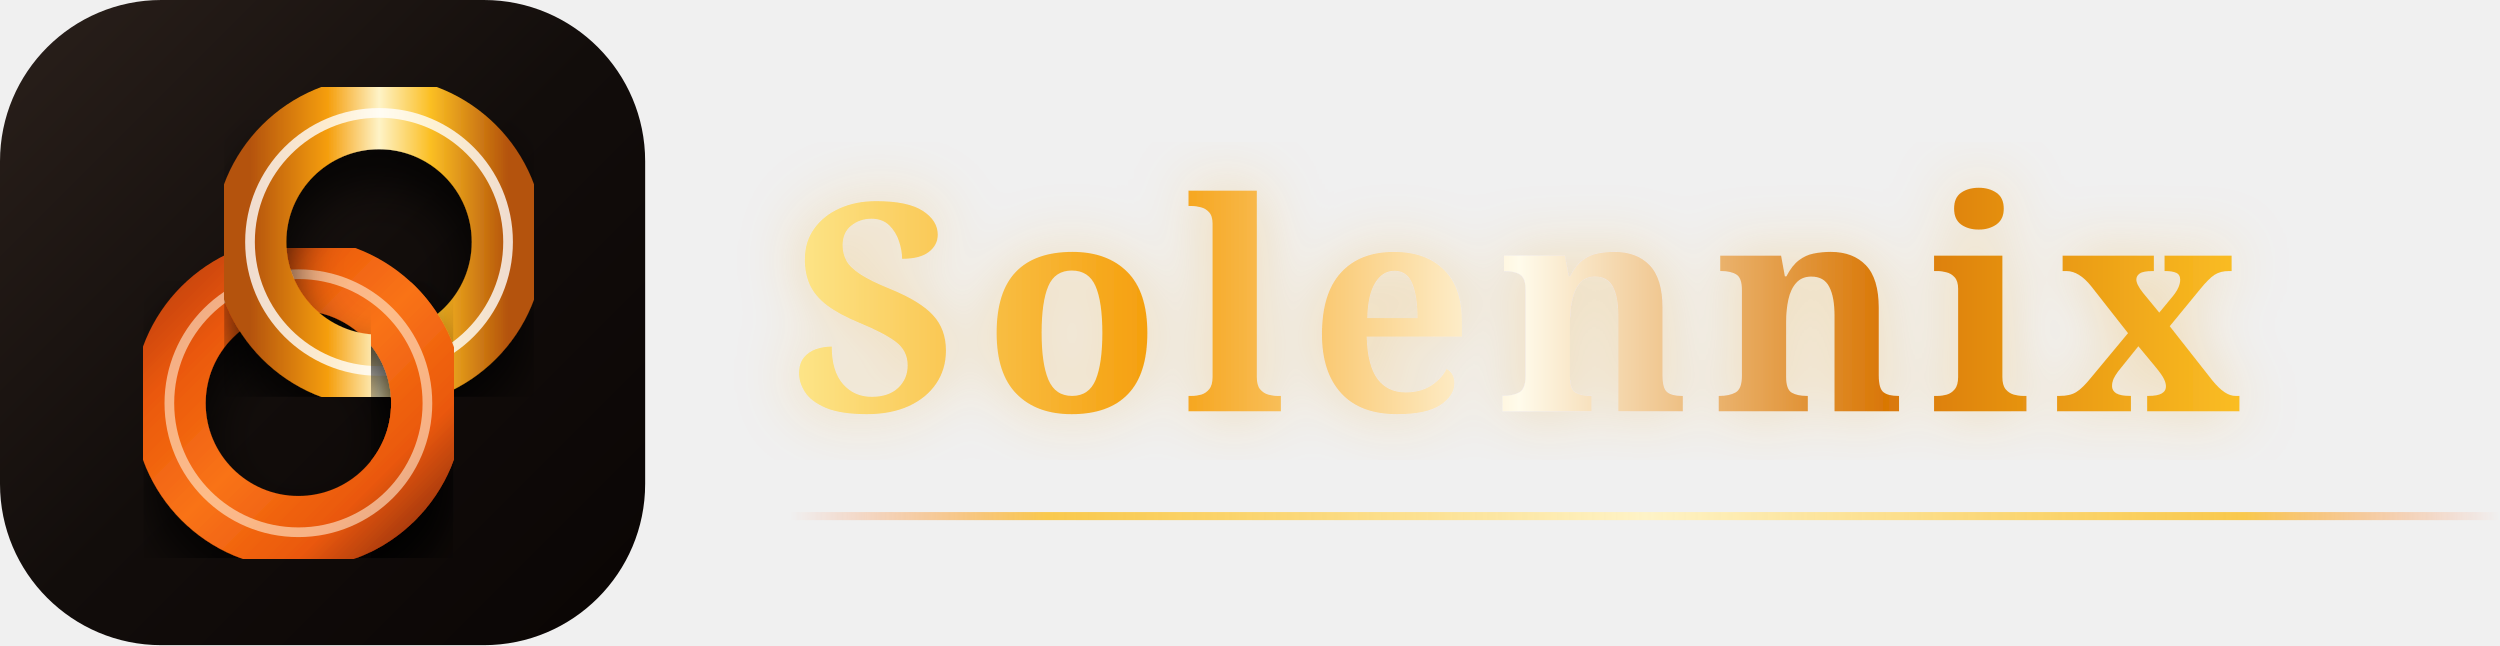
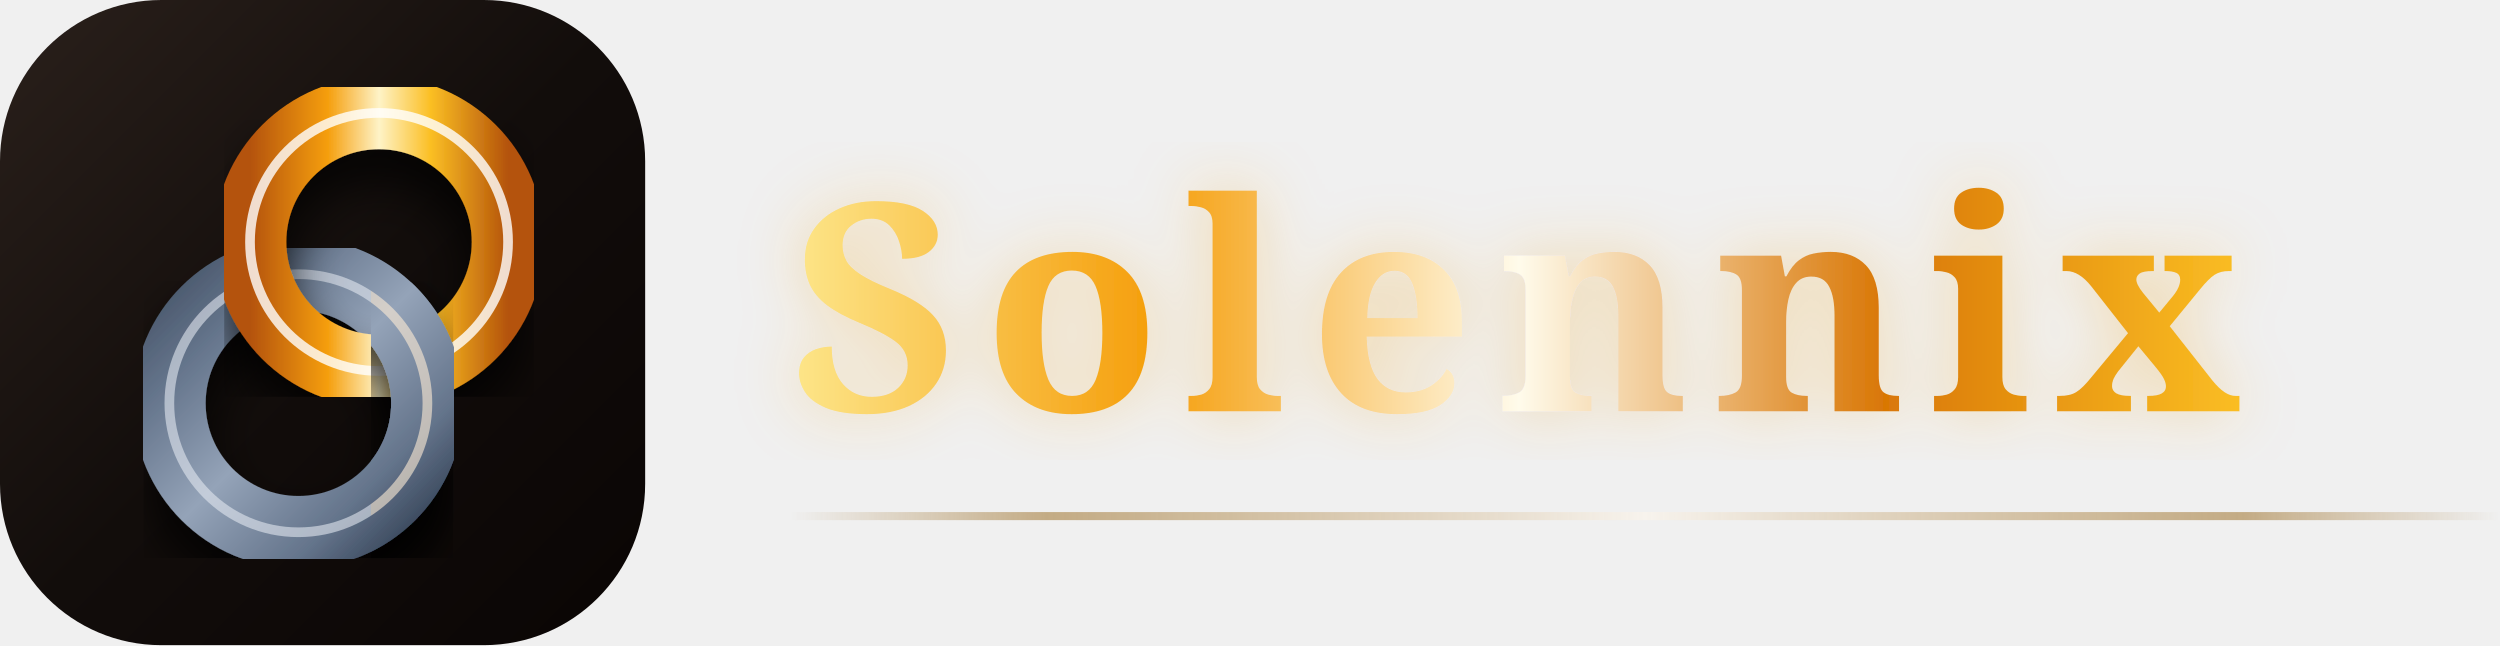
<svg xmlns="http://www.w3.org/2000/svg" viewBox="0 0 310 80">
  <defs>
    <linearGradient id="iconBg" x1="0" y1="0" x2="1" y2="1">
      <stop offset="0%" stop-color="#2a201b" />
      <stop offset="50%" stop-color="#120d0b" />
      <stop offset="100%" stop-color="#0a0504" />
    </linearGradient>
    <linearGradient id="gold-grad" x1="0" y1="0.5" x2="1" y2="0.5">
      <stop offset="0%" stop-color="#b45309" />
      <stop offset="30%" stop-color="#f59e0b" />
      <stop offset="50%" stop-color="#fef3c7" />
      <stop offset="70%" stop-color="#fbbf24" />
      <stop offset="100%" stop-color="#b45309" />
    </linearGradient>
    <linearGradient id="orange-grad" x1="0" y1="0" x2="1" y2="1">
-       <stop offset="0%" stop-color="#c2410c" />
-       <stop offset="20%" stop-color="#ea580c" />
-       <stop offset="50%" stop-color="#f97316" />
-       <stop offset="80%" stop-color="#ea580c" />
-       <stop offset="100%" stop-color="#9a3412" />
+       <stop offset="0%" stop-color="#475569" />
+       <stop offset="20%" stop-color="#64748b" />
+       <stop offset="50%" stop-color="#94a3b8" />
+       <stop offset="80%" stop-color="#64748b" />
+       <stop offset="100%" stop-color="#334155" />
    </linearGradient>
    <filter id="drop-shadow">
      <feDropShadow dx="0" dy="4" stdDeviation="3" flood-color="#000000" flood-opacity="0.8" />
    </filter>
    <linearGradient id="textGold" x1="0%" y1="0%" x2="100%" y2="0%">
      <stop offset="0%" stop-color="#fde68a" />
      <stop offset="25%" stop-color="#f59e0b" />
      <stop offset="50%" stop-color="#fffbeb" />
      <stop offset="75%" stop-color="#d97706" />
      <stop offset="100%" stop-color="#fbbf24" />
    </linearGradient>
    <filter id="textGlow" x="-10%" y="-20%" width="120%" height="140%">
      <feGaussianBlur in="SourceAlpha" stdDeviation="4" result="blur" />
      <feFlood flood-color="#f59e0b" flood-opacity="0.3" result="color" />
      <feComposite in="color" in2="blur" operator="in" result="glow" />
      <feMerge>
        <feMergeNode in="glow" />
        <feMergeNode in="SourceGraphic" />
      </feMerge>
    </filter>
  </defs>
  <rect x="0" y="0" width="80" height="80" rx="20" ry="20" fill="url(#iconBg)" />
  <g transform="translate(4, 0)">
    <circle cx="33" cy="50" r="16" fill="none" stroke="url(#orange-grad)" stroke-width="9" filter="url(#drop-shadow)" />
-     <circle cx="33" cy="50" r="16" fill="none" stroke="#ffedd5" stroke-width="1.2" opacity="0.6" />
+     <circle cx="33" cy="50" r="16" fill="none" stroke="#e2e8f0" stroke-width="1.2" opacity="0.6" />
    <circle cx="43" cy="30" r="16" fill="none" stroke="url(#gold-grad)" stroke-width="9" filter="url(#drop-shadow)" />
    <circle cx="43" cy="30" r="16" fill="none" stroke="#fff" stroke-width="1.2" opacity="0.8" />
    <g clip-path="url(#clipRight)">
      <clipPath id="clipRight">
        <rect x="42" y="35" width="40" height="40" />
      </clipPath>
      <circle cx="33" cy="50" r="16" fill="none" stroke="url(#orange-grad)" stroke-width="9" filter="url(#drop-shadow)" />
      <circle cx="33" cy="50" r="16" fill="none" stroke="#ffedd5" stroke-width="1.2" opacity="0.6" />
    </g>
  </g>
  <text x="98" y="51" font-family="Cinzel, 'Playfair Display', Didot, 'Bodoni MT', Georgia, serif" font-size="36" font-weight="600" letter-spacing="2.8" fill="url(#textGold)" filter="url(#textGlow)">Solennix</text>
  <linearGradient id="accentLine" x1="98" y1="0" x2="310" y2="0" gradientUnits="userSpaceOnUse">
-     <stop offset="0%" stop-color="#ff6b35" stop-opacity="0" />
-     <stop offset="15%" stop-color="#fbbf24" stop-opacity="0.8" />
-     <stop offset="50%" stop-color="#fef3c7" stop-opacity="1" />
-     <stop offset="85%" stop-color="#fbbf24" stop-opacity="0.8" />
-     <stop offset="100%" stop-color="#ff6b35" stop-opacity="0" />
+     <stop offset="0%" stop-color="#b89a6a" stop-opacity="0" />
+     <stop offset="15%" stop-color="#b89a6a" stop-opacity="0.8" />
+     <stop offset="50%" stop-color="#f7f3ed" stop-opacity="1" />
+     <stop offset="85%" stop-color="#b89a6a" stop-opacity="0.8" />
+     <stop offset="100%" stop-color="#b89a6a" stop-opacity="0" />
  </linearGradient>
  <line x1="98" y1="64" x2="310" y2="64" stroke="url(#accentLine)" stroke-width="1" stroke-linecap="round" />
</svg>
